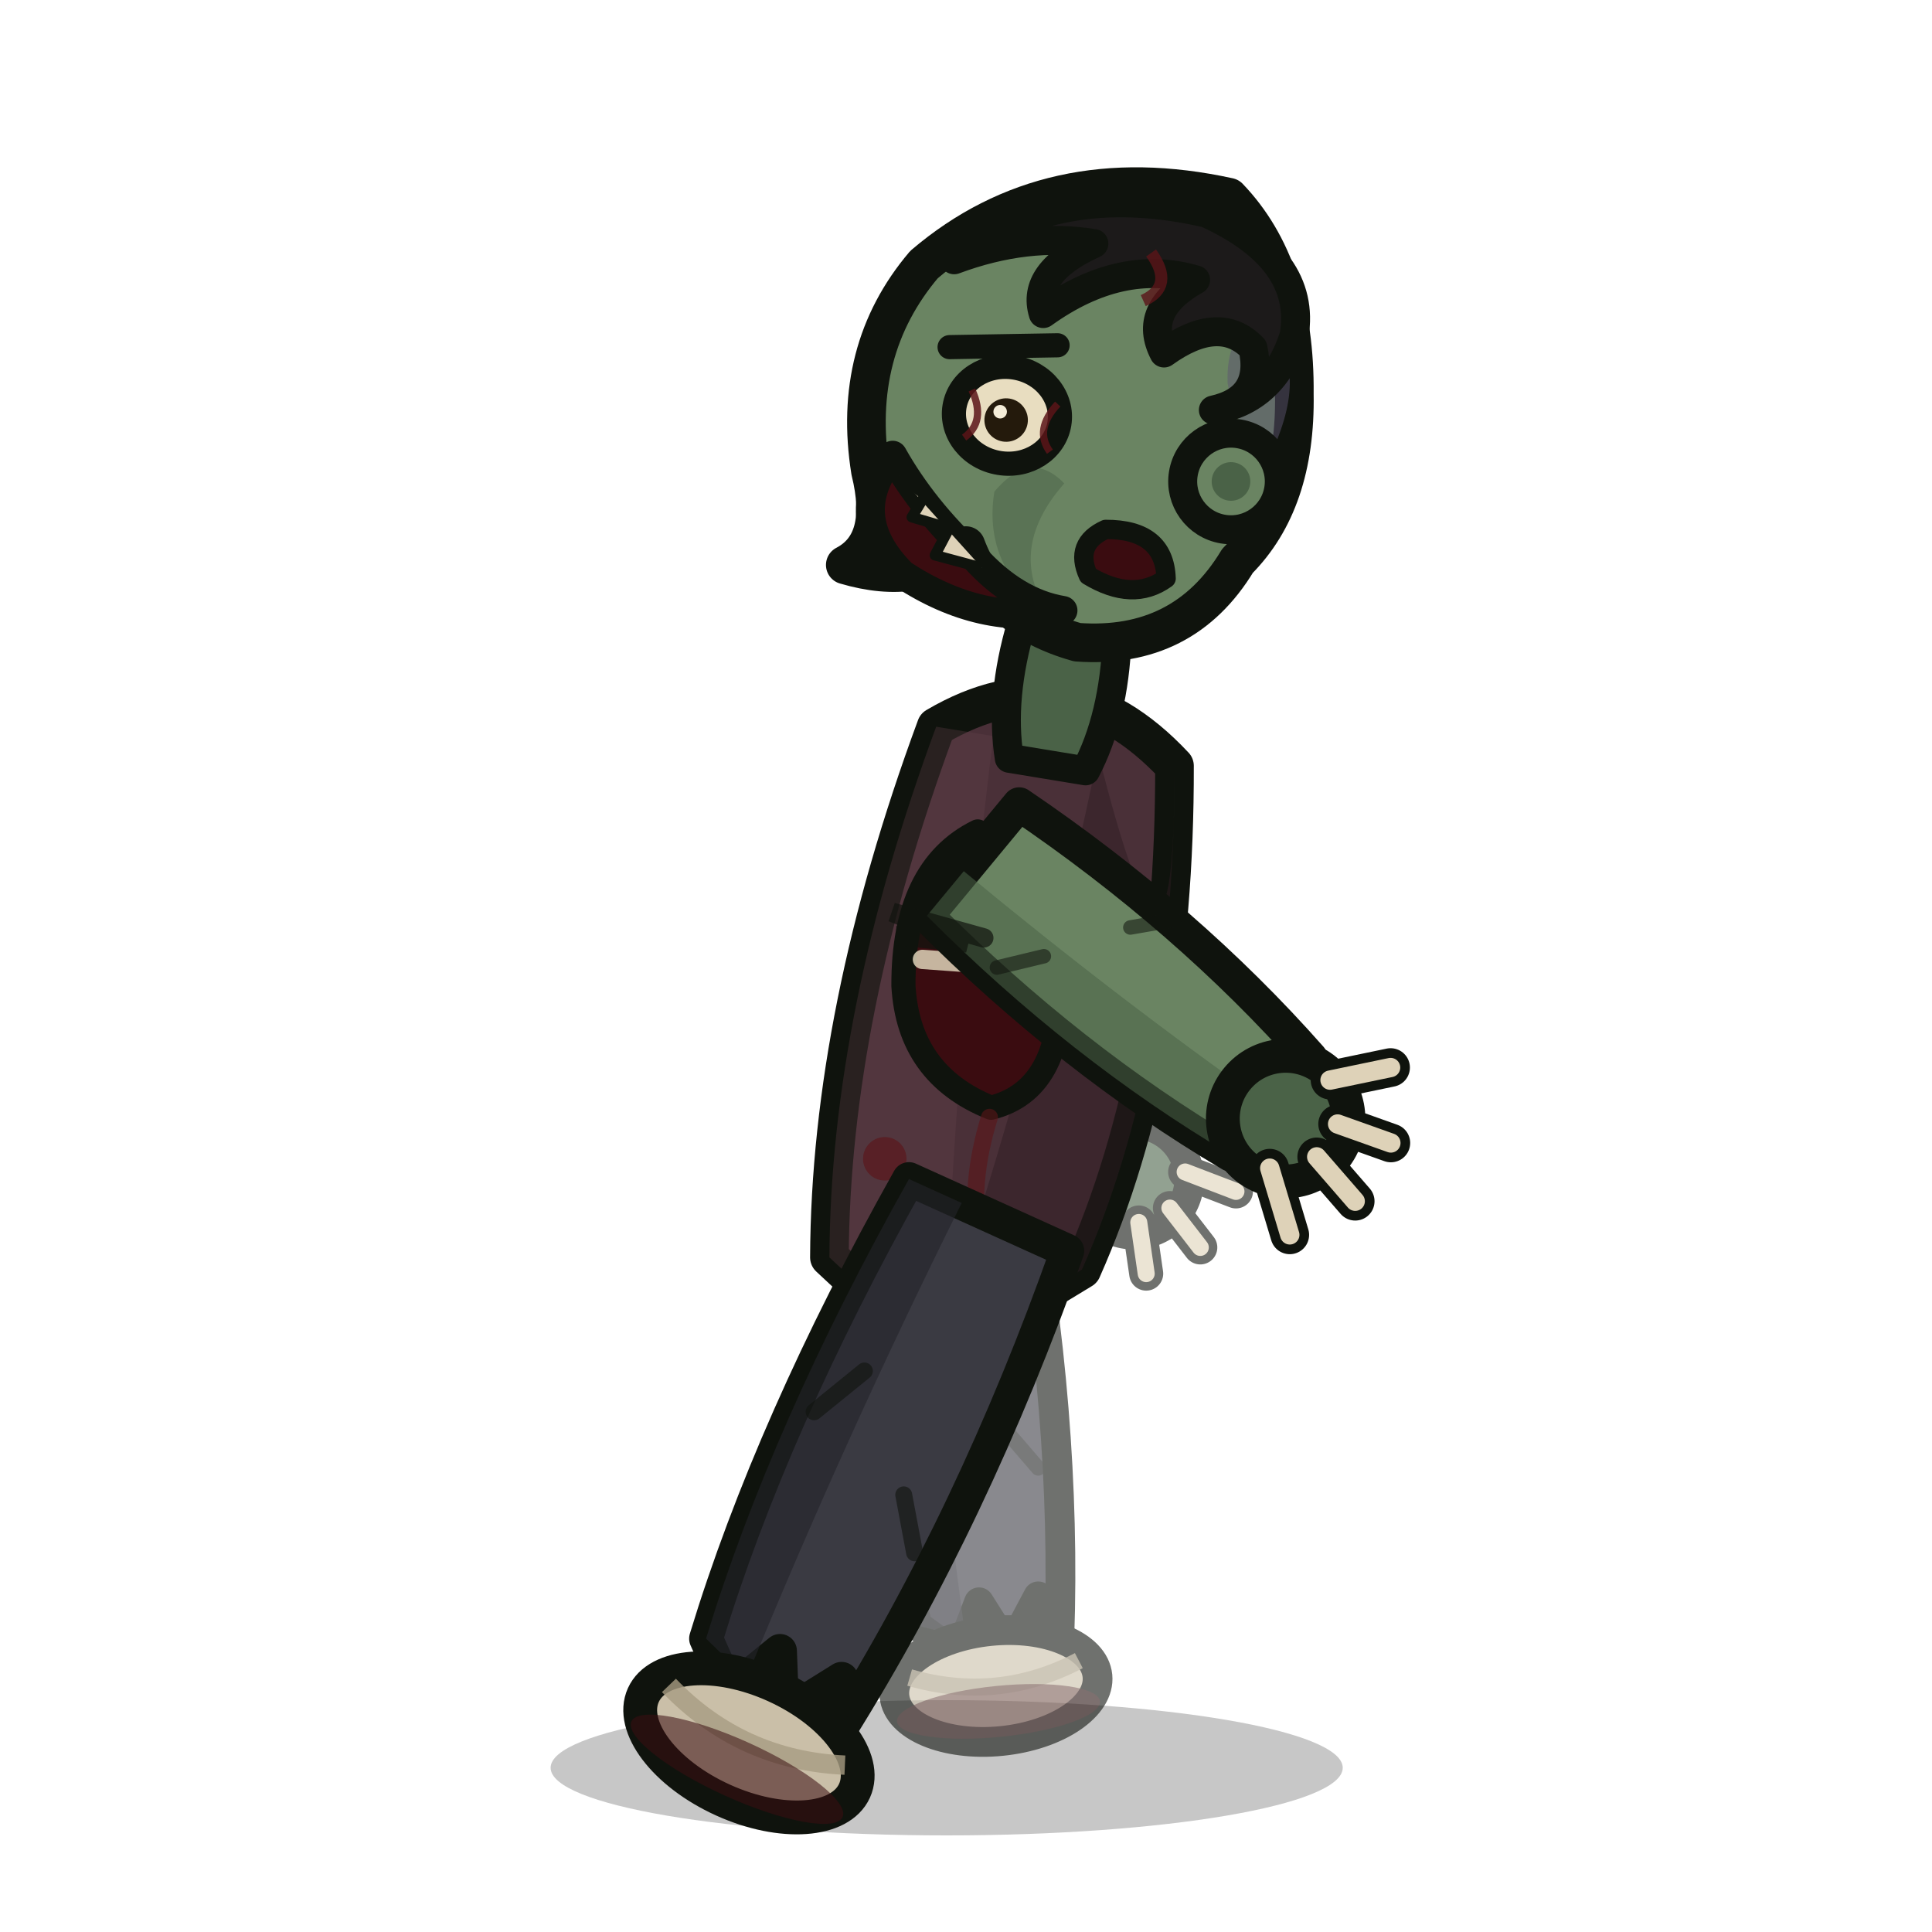
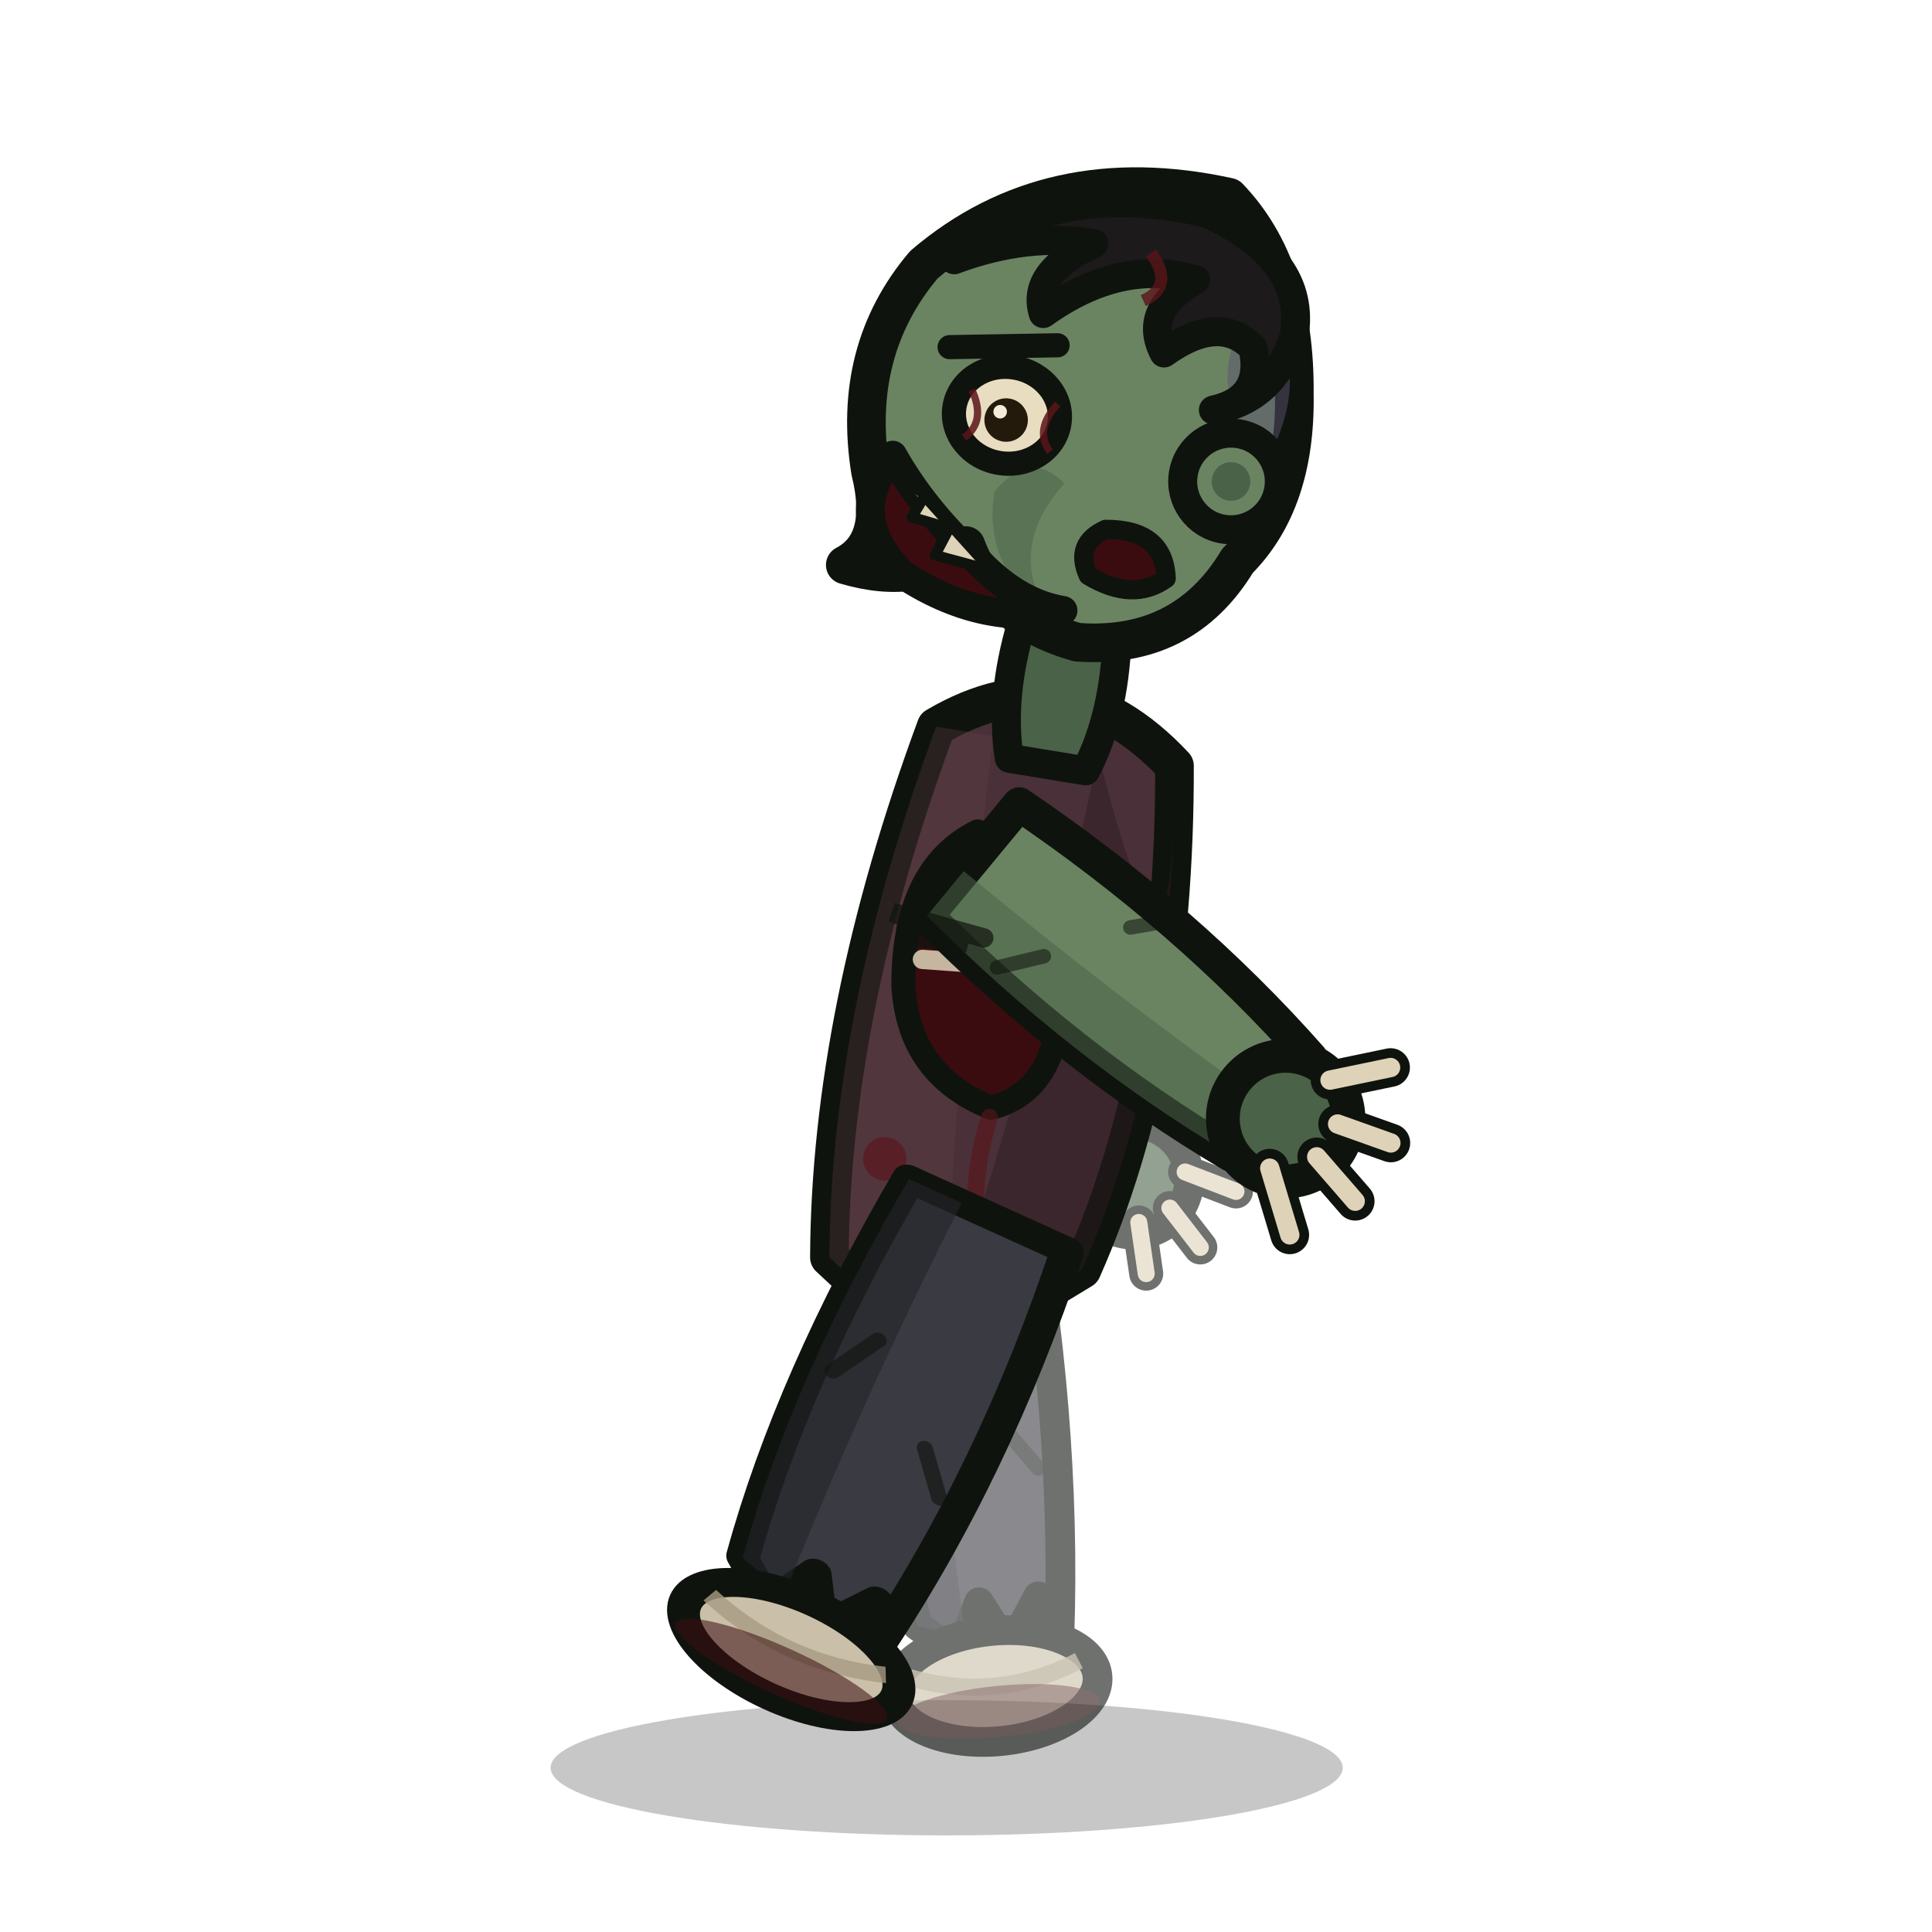
<svg xmlns="http://www.w3.org/2000/svg" id="art" viewBox="0 0 400 400">
  <ellipse cx="196" cy="366" rx="82" ry="14" fill="#000000" opacity="0.22" />
  <g transform="translate(0,0.92) rotate(9.33 200 260)">
-     <g transform="translate(193,244) rotate(-15.04299) scale(0.88)" opacity="0.6">
+     <g transform="translate(193,244) rotate(-15.04299) scale(0.88,0.88)" opacity="0.6">
      <path d="M -18,0 Q -23,58 -17,104 L -8,112 L -2,100 L 4,112 L 12,100 L 16,110 Q 23,58 18,0 Z" fill="#3a3a42" stroke="#0f130d" stroke-width="7" stroke-linejoin="round" />
      <path d="M -18,0 Q -23,58 -17,104 L -6,108 Q -8,54 -6,0 Z" fill="#232329" opacity="0.6" />
      <path d="M -10,40 L -16,52 M 8,60 L 15,70" stroke="#0f130d" stroke-width="3.5" stroke-linecap="round" opacity="0.6" />
      <ellipse cx="0" cy="120" rx="24" ry="13" fill="#cabfa8" stroke="#0f130d" stroke-width="7" />
      <path d="M -20,116 Q 0,124 20,116" fill="none" stroke="#a89c82" stroke-width="4" opacity="0.8" />
      <ellipse cx="0" cy="126" rx="24" ry="6" fill="#3a0c10" opacity="0.55" />
    </g>
    <g transform="translate(198,172) rotate(-27.03607) scale(0.88)" opacity="0.6">
      <path d="M -15,0 Q -19,42 -13,80 L 13,80 Q 19,42 15,0 Z" fill="#6a8462" stroke="#0f130d" stroke-width="7" stroke-linejoin="round" />
      <path d="M -15,0 Q -19,42 -13,80 L 0,80 Q -3,42 -3,0 Z" fill="#4a6247" opacity="0.55" />
      <path d="M -14,18 L -6,24 M 10,34 L 17,40" stroke="#0f130d" stroke-width="3" stroke-linecap="round" opacity="0.55" />
      <path d="M -15,4 L -22,-2 L -14,10 L -19,-6 L -11,12" fill="none" stroke="#0f130d" stroke-width="4" stroke-linecap="round" opacity="0.7" />
      <g transform="translate(0,84)">
        <circle cx="0" cy="0" r="13" fill="#4a6247" stroke="#0f130d" stroke-width="7" />
        <path d="M -10,4 L -18,16 M -2,10 L -4,22 M 6,9 L 10,20 M 12,2 L 22,10" fill="none" stroke="#0f130d" stroke-width="8" stroke-linecap="round" />
        <path d="M -10,4 L -18,16 M -2,10 L -4,22 M 6,9 L 10,20 M 12,2 L 22,10" fill="none" stroke="#ded2b8" stroke-width="4" stroke-linecap="round" />
      </g>
    </g>
    <path d="M 176,152 Q 164,214 172,264 L 184,272 L 196,258 L 210,270 L 224,258              Q 236,212 226,152 Q 200,132 176,152 Z" fill="#4a3038" stroke="#0f130d" stroke-width="8" stroke-linejoin="round" />
    <path d="M 176,152 Q 164,214 172,264 L 184,272 L 196,258 Q 190,204 188,152 Z" fill="#66424c" opacity="0.3" />
    <path d="M 210,152 Q 236,212 226,152 L 226,152 Q 236,212 224,258 L 210,270 L 200,258              Q 208,204 210,152 Z" fill="#2e1c22" opacity="0.5" />
    <path d="M 188,172 Q 174,182 178,206 Q 182,224 200,228 Q 214,222 210,200 Q 206,178 188,172 Z" fill="#3a0c10" stroke="#0f130d" stroke-width="5" stroke-linejoin="round" />
    <path d="M 182,188 L 202,184 M 181,200 L 203,198" fill="none" stroke="#ded2b8" stroke-width="4" stroke-linecap="round" opacity="0.85" />
    <circle cx="180" cy="242" r="4.5" fill="#5a1418" opacity="0.65" />
    <path d="M 200,230 Q 198,244 202,256" stroke="#5a1418" stroke-width="3.5" fill="none" opacity="0.6" stroke-linecap="round" />
    <path d="M 190,128 Q 188,144 192,156 L 208,156 Q 212,144 210,128 Z" fill="#4a6247" stroke="#0f130d" stroke-width="6" stroke-linejoin="round" />
    <g transform="translate(198,88)">
      <path d="M 20,-54 Q -18,-56 -40,-30 Q -52,-10 -44,14 Q -38,28 -46,34                Q -30,36 -22,26 Q -14,40 4,42 Q 26,40 34,20 Q 44,6 40,-16 Q 36,-42 20,-54 Z" fill="#6a8462" stroke="#0f130d" stroke-width="8" stroke-linejoin="round" />
      <path d="M -4,10 Q -14,26 -2,38 Q -18,30 -18,14 Q -12,4 -4,10 Z" fill="#4a6247" opacity="0.5" />
      <path d="M 30,-30 Q 42,-24 38,-6 Q 30,-4 26,-16 Q 24,-26 30,-30 Z" fill="#5c5470" opacity="0.5" />
      <circle cx="30" cy="4" r="10" fill="#6a8462" stroke="#0f130d" stroke-width="6" />
      <circle cx="30" cy="4" r="4" fill="#4a6247" />
      <path d="M 16,-50 Q -16,-52 -34,-32 Q -20,-40 -6,-40 Q -18,-32 -14,-24                Q 0,-38 16,-36 Q 6,-28 12,-20 Q 22,-30 30,-24 Q 34,-14 24,-10                Q 36,-14 38,-28 Q 38,-44 16,-50 Z" fill="#1c1a1a" stroke="#0f130d" stroke-width="6" stroke-linejoin="round" />
      <path d="M 6,-40 Q 12,-34 6,-30" fill="none" stroke="#5a1418" stroke-width="2.5" opacity="0.8" />
      <path d="M -32,-14 L -10,-18" stroke="#0f130d" stroke-width="5" stroke-linecap="round" />
      <ellipse cx="-18" cy="-2" rx="11" ry="10" fill="#e8ddc0" stroke="#0f130d" stroke-width="5" />
      <path d="M -26,-6 Q -22,0 -26,4 M -8,-6 Q -12,0 -8,4" fill="none" stroke="#5a1418" stroke-width="1.5" opacity="0.85" />
      <circle cx="-18" cy="-1" r="4.5" fill="#241a0c" />
      <circle cx="-19.5" cy="-2.5" r="1.4" fill="#f4ecd8" />
      <path d="M -40,10 Q -48,24 -34,34 Q -16,42 0,36 Q -10,36 -20,28 Q -32,20 -40,10 Z" fill="#3a0c10" stroke="#0f130d" stroke-width="6" stroke-linejoin="round" />
      <path d="M -38,14 L -32,17 L -34,22 L -26,23 L -28,29 L -18,30" fill="#ded2b8" stroke="#0f130d" stroke-width="2.2" stroke-linejoin="round" />
      <path d="M 6,18 Q 18,16 20,26 Q 14,32 4,28 Q 0,22 6,18 Z" fill="#3a0c10" stroke="#0f130d" stroke-width="4" stroke-linejoin="round" />
    </g>
-     <g transform="translate(203,250) rotate(15.04299) scale(1.0)" opacity="1.0">
+     <g transform="translate(203,250) rotate(15.04299) scale(1.0,0.8232)" opacity="1.0">
      <path d="M -18,0 Q -23,58 -17,104 L -8,112 L -2,100 L 4,112 L 12,100 L 16,110 Q 23,58 18,0 Z" fill="#3a3a42" stroke="#0f130d" stroke-width="7" stroke-linejoin="round" />
      <path d="M -18,0 Q -23,58 -17,104 L -6,108 Q -8,54 -6,0 Z" fill="#232329" opacity="0.6" />
      <path d="M -10,40 L -16,52 M 8,60 L 15,70" stroke="#0f130d" stroke-width="3.5" stroke-linecap="round" opacity="0.6" />
      <ellipse cx="0" cy="120" rx="24" ry="13" fill="#cabfa8" stroke="#0f130d" stroke-width="7" />
      <path d="M -20,116 Q 0,124 20,116" fill="none" stroke="#a89c82" stroke-width="4" opacity="0.8" />
      <ellipse cx="0" cy="126" rx="24" ry="6" fill="#3a0c10" opacity="0.55" />
    </g>
    <g transform="translate(188,178) rotate(-59.7337) scale(1.0)" opacity="1.0">
      <path d="M -15,0 Q -19,42 -13,80 L 13,80 Q 19,42 15,0 Z" fill="#6a8462" stroke="#0f130d" stroke-width="7" stroke-linejoin="round" />
      <path d="M -15,0 Q -19,42 -13,80 L 0,80 Q -3,42 -3,0 Z" fill="#4a6247" opacity="0.55" />
      <path d="M -14,18 L -6,24 M 10,34 L 17,40" stroke="#0f130d" stroke-width="3" stroke-linecap="round" opacity="0.55" />
      <path d="M -15,4 L -22,-2 L -14,10 L -19,-6 L -11,12" fill="none" stroke="#0f130d" stroke-width="4" stroke-linecap="round" opacity="0.7" />
      <g transform="translate(0,84)">
        <circle cx="0" cy="0" r="13" fill="#4a6247" stroke="#0f130d" stroke-width="7" />
        <path d="M -10,4 L -18,16 M -2,10 L -4,22 M 6,9 L 10,20 M 12,2 L 22,10" fill="none" stroke="#0f130d" stroke-width="8" stroke-linecap="round" />
        <path d="M -10,4 L -18,16 M -2,10 L -4,22 M 6,9 L 10,20 M 12,2 L 22,10" fill="none" stroke="#ded2b8" stroke-width="4" stroke-linecap="round" />
      </g>
    </g>
  </g>
</svg>
